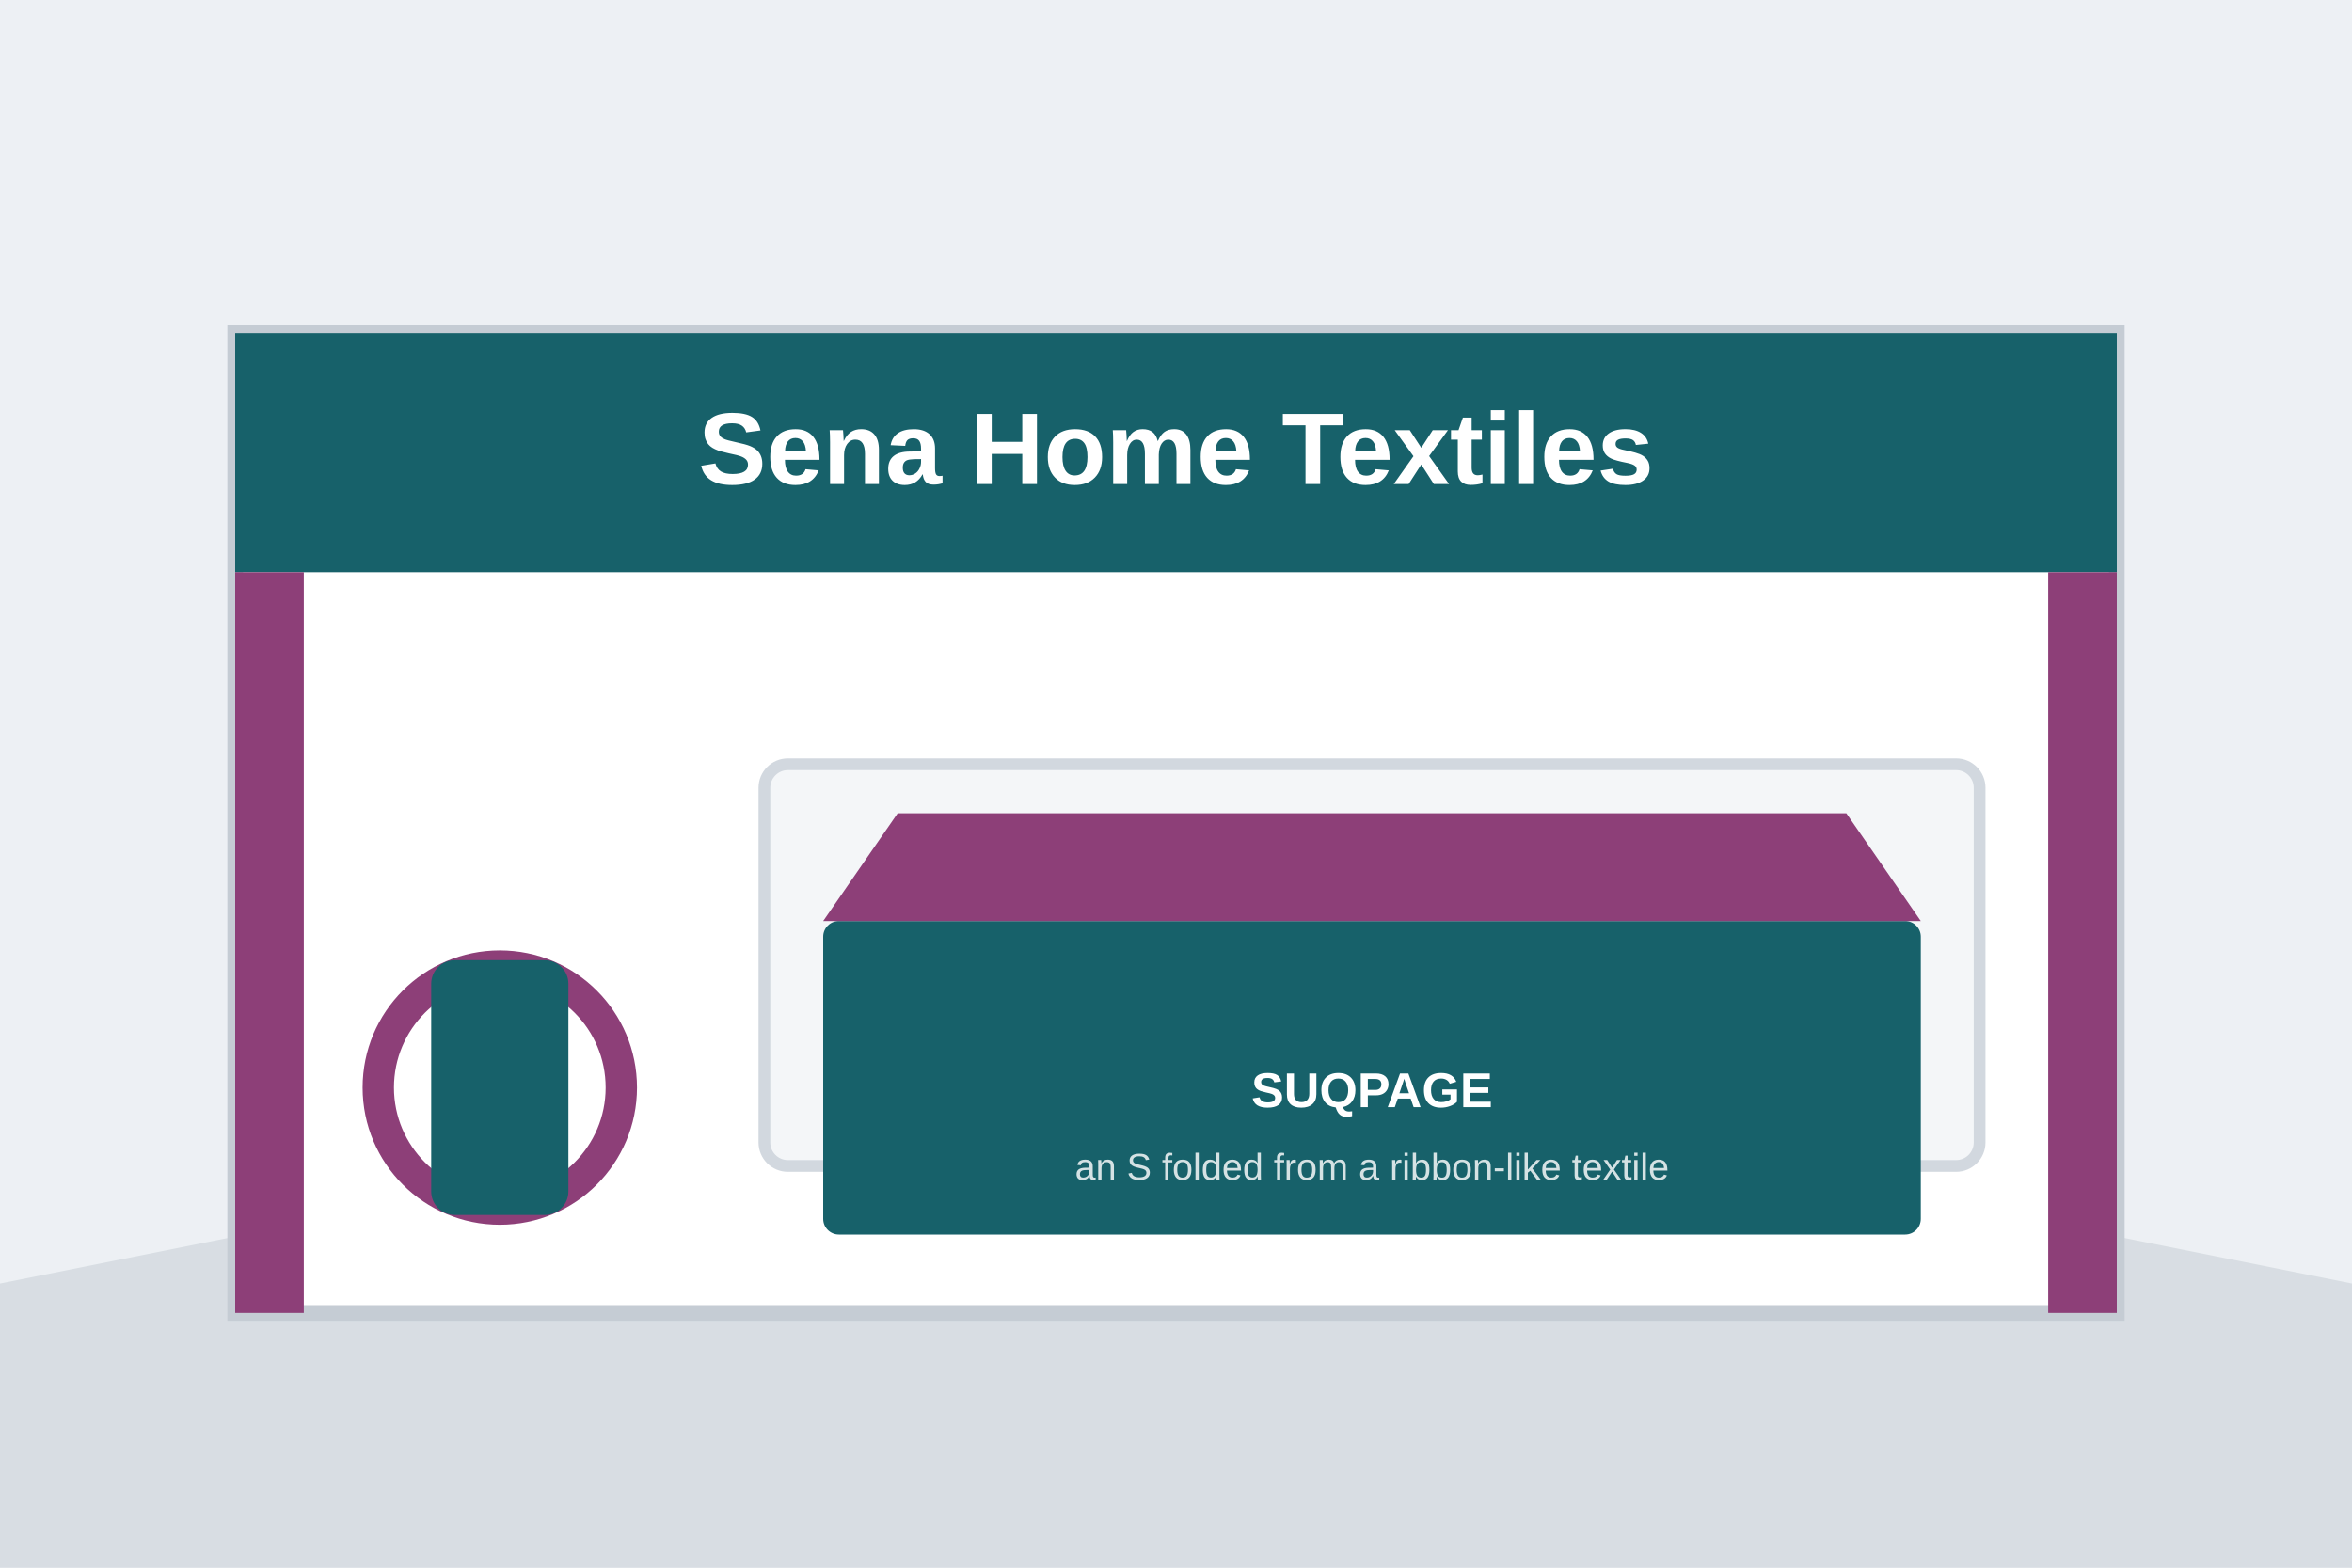
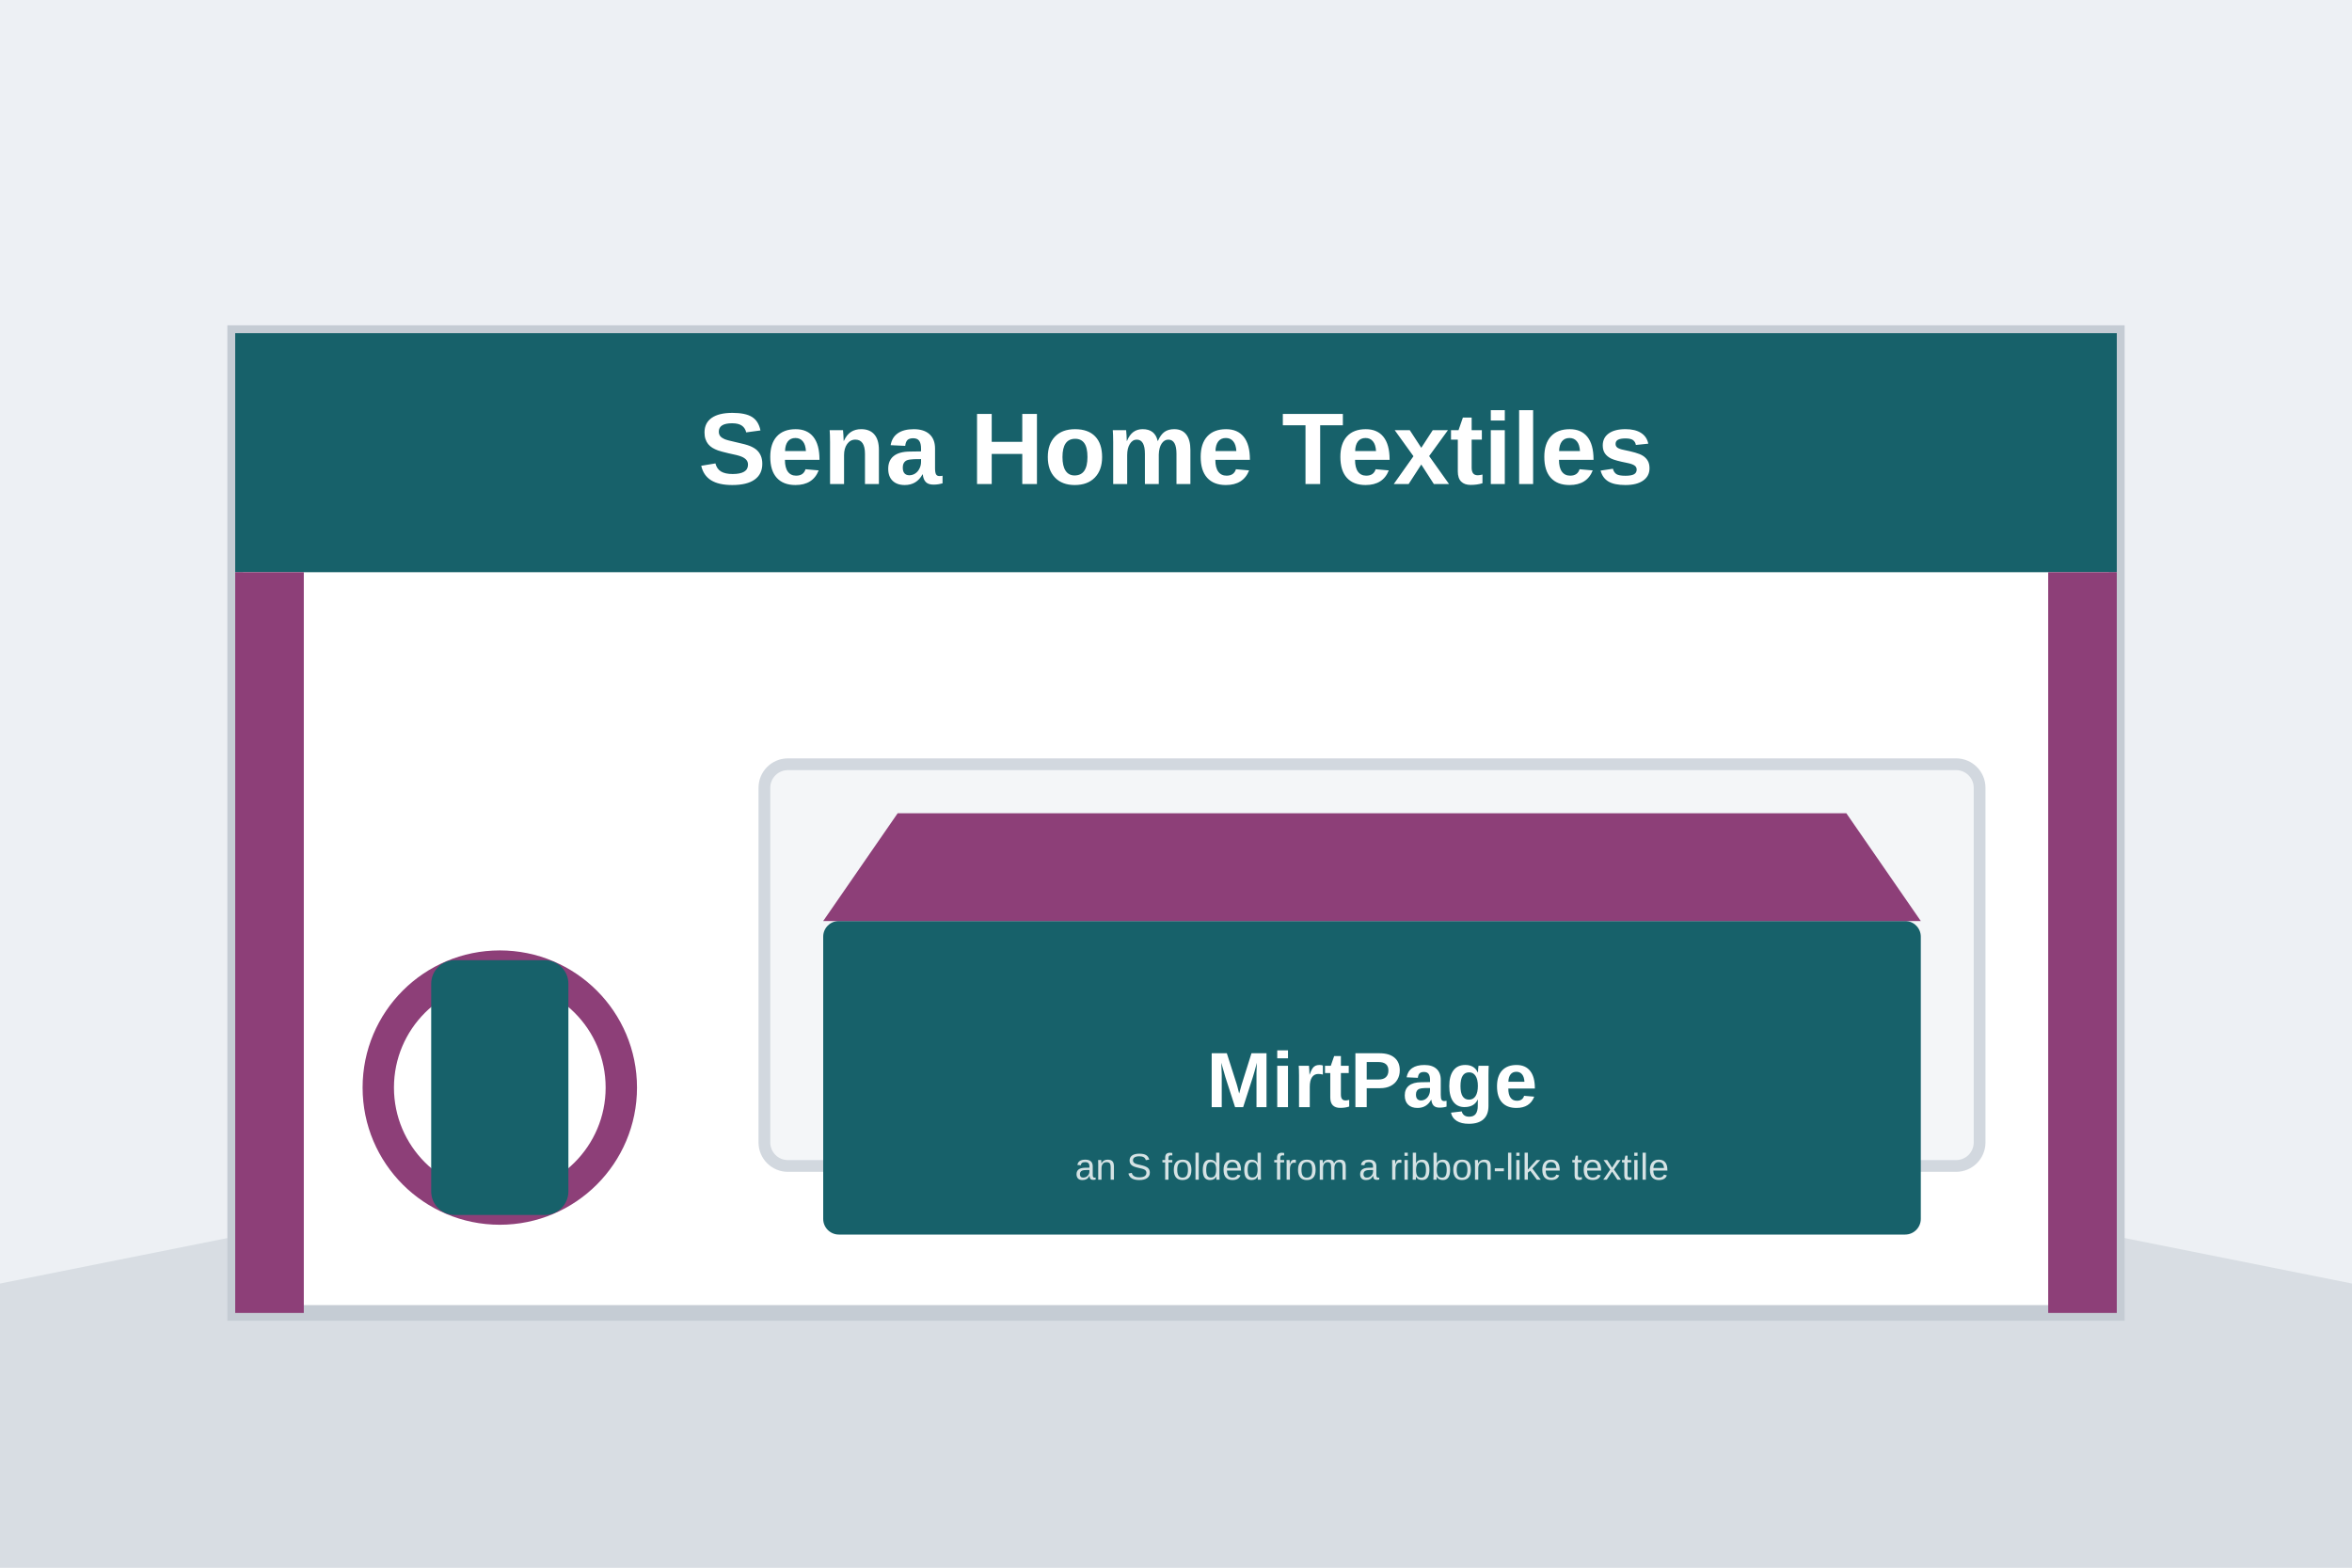
<svg xmlns="http://www.w3.org/2000/svg" viewBox="0 0 1200 800" role="img" aria-label="Illustrative booth for Sena Home Textiles">
  <rect width="1200" height="800" fill="#edf0f4" />
  <path d="M0 655L600 535l600 120v145H0z" fill="#d8dde3" />
  <path d="M120 170h960v500H120z" fill="#ffffff" stroke="#c5ccd4" stroke-width="8" />
  <path d="M120 170h960v122H120z" fill="#17616a" />
  <path d="M120 292h35v378h-35zM1045 292h35v378h-35z" fill="#8d3f78" />
  <rect x="390" y="390" width="620" height="205" rx="12" fill="#f4f6f8" stroke="#d2d8df" stroke-width="6" />
  <rect x="420" y="470" width="560" height="160" rx="8" fill="#17616a" />
  <path d="M420 470h560l-38-55H458z" fill="#8d3f78" />
  <circle cx="255" cy="555" r="62" fill="#ffffff" stroke="#8d3f78" stroke-width="16" />
  <rect x="220" y="490" width="70" height="130" rx="12" fill="#17616a" />
  <text x="600" y="247" text-anchor="middle" font-family="Arial, Helvetica, sans-serif" font-size="52" font-weight="800" fill="#ffffff">Sena Home Textiles</text>
-   <text x="700" y="565" text-anchor="middle" font-family="Arial, Helvetica, sans-serif" font-size="25" font-weight="700" fill="#ffffff">SUQPAGE</text>
+   <text x="700" y="565" text-anchor="middle" font-family="Arial, Helvetica, sans-serif" font-size="40" font-weight="700" fill="#ffffff">MirtPage</text>
  <text x="700" y="602" text-anchor="middle" font-family="Arial, Helvetica, sans-serif" font-size="19" fill="#ffffff" opacity=".82">an S folded from a ribbon-like textile</text>
</svg>
